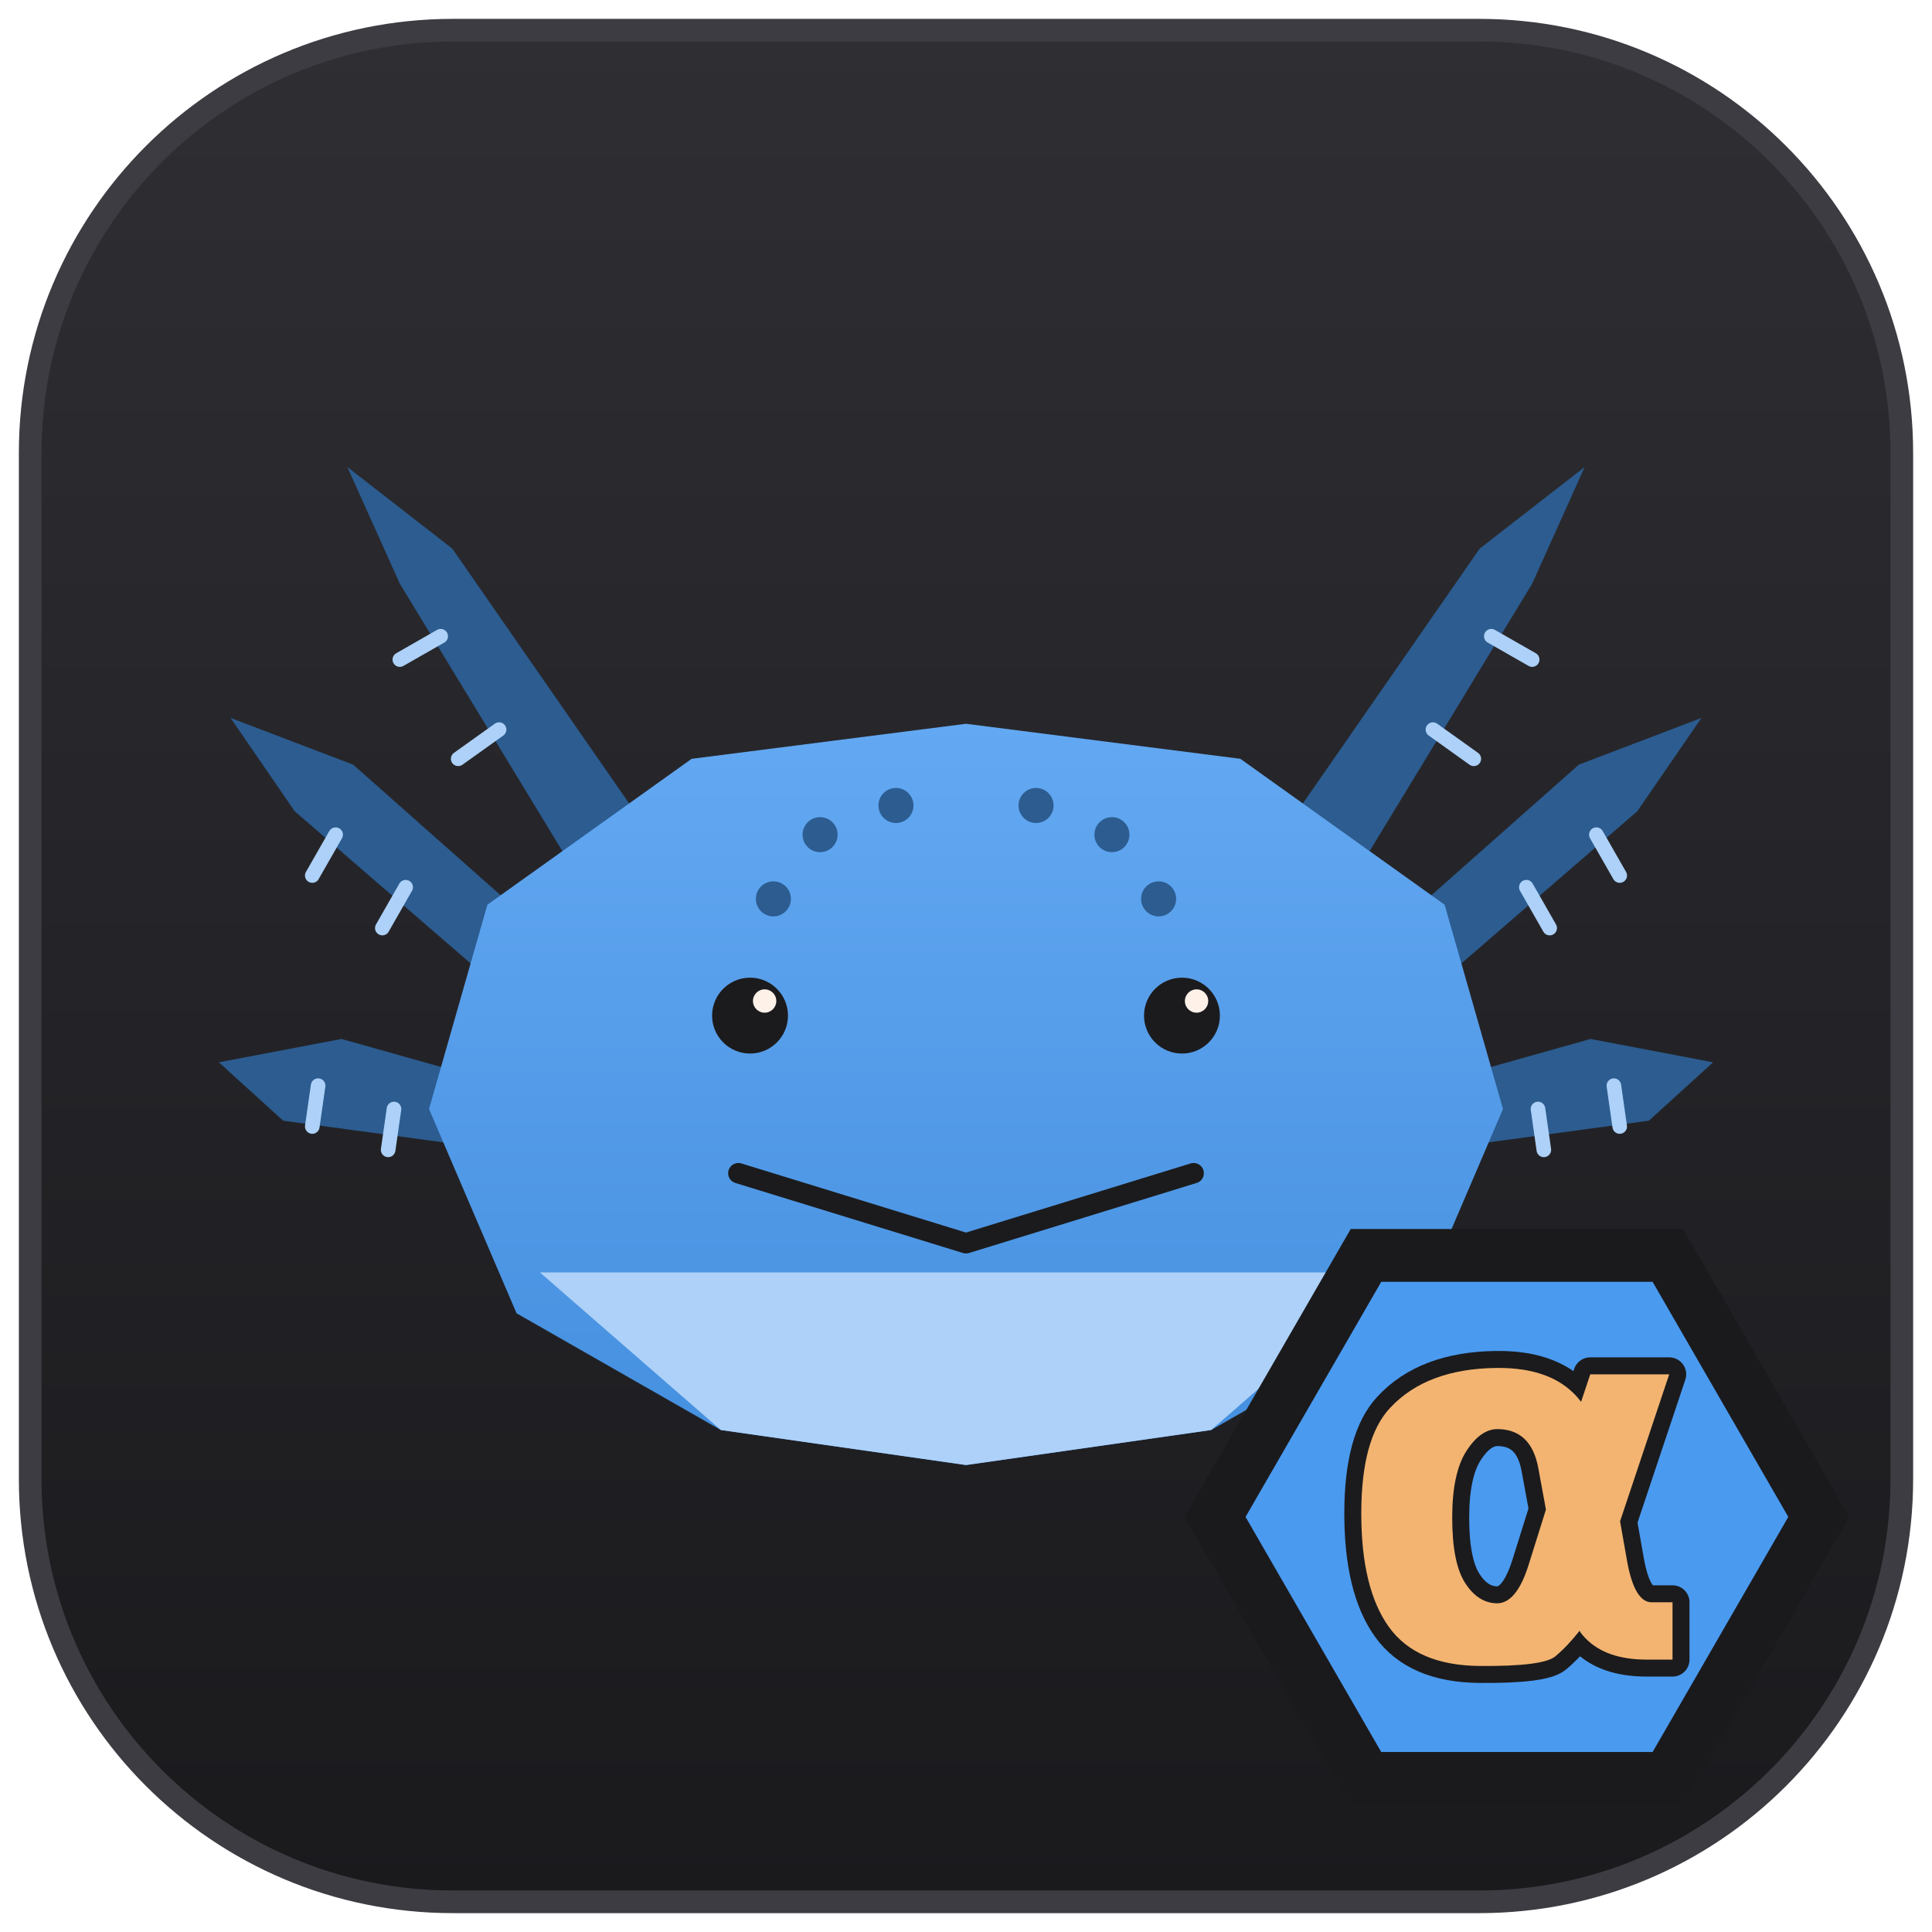
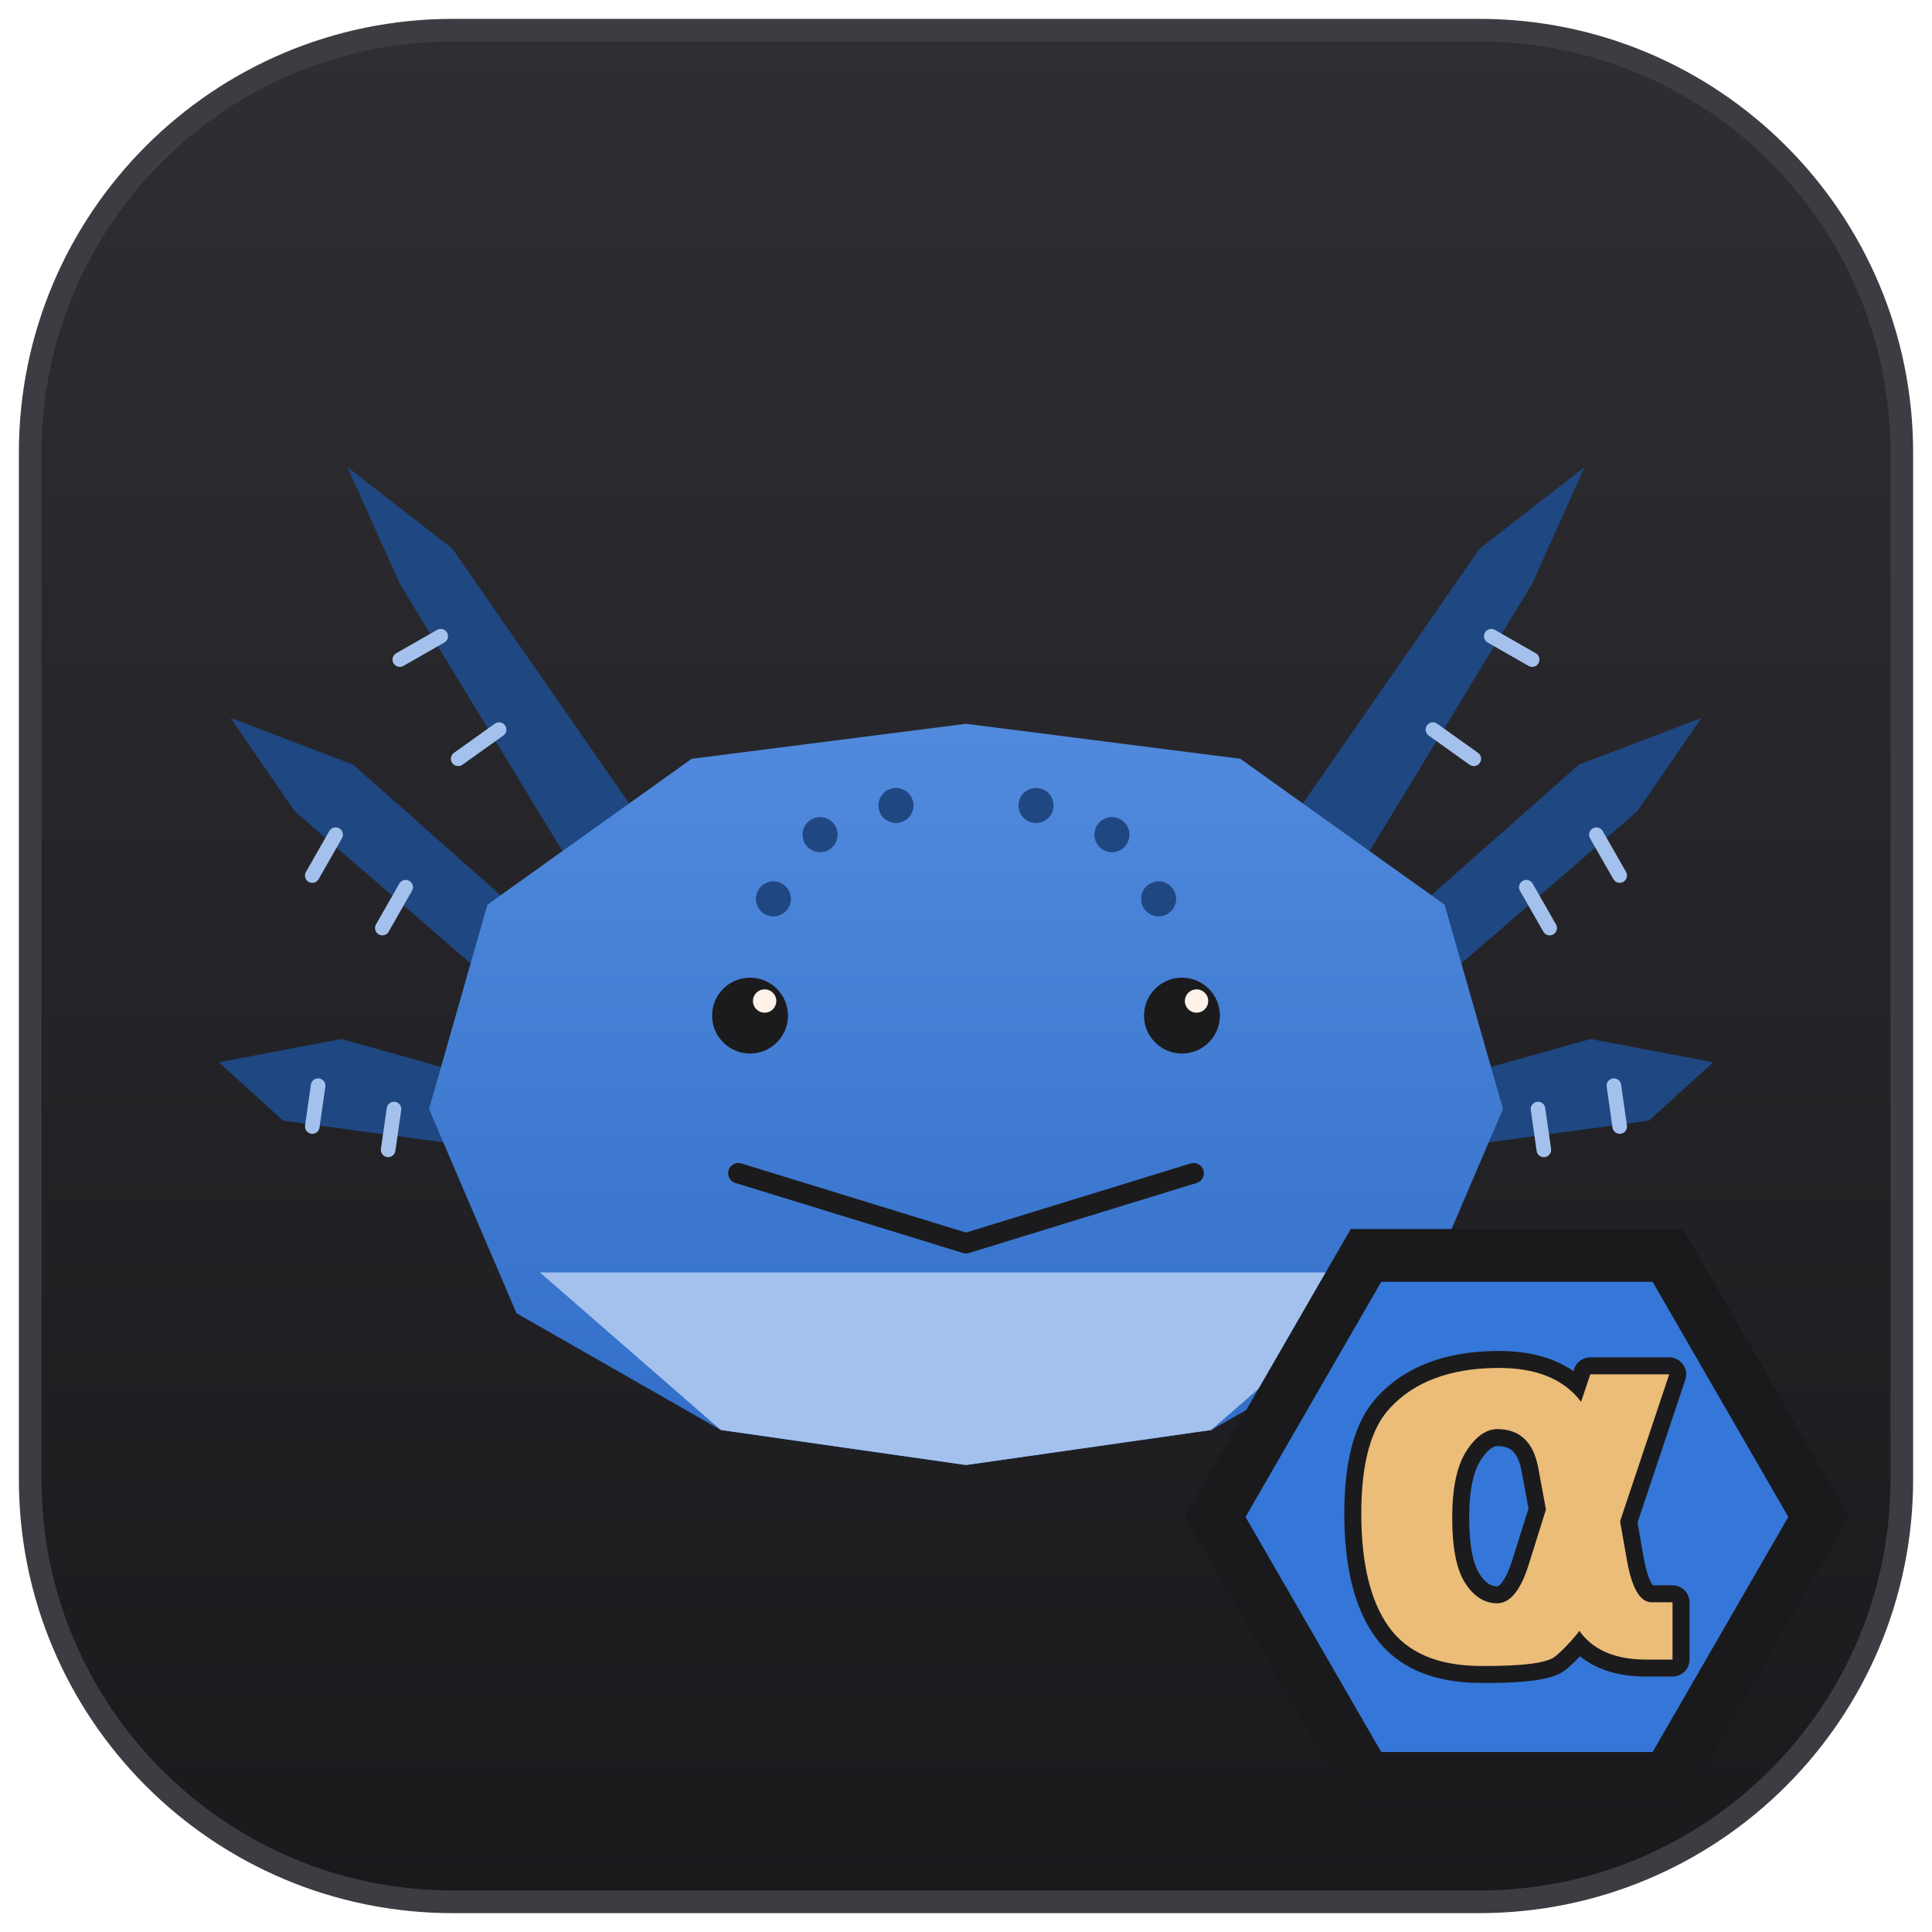
<svg xmlns="http://www.w3.org/2000/svg" viewBox="0 0 512 512" width="512" height="512">
  <defs>
    <linearGradient id="alfa-g" x1="0" y1="0" x2="0" y2="1">
      <stop offset="0" stop-color="#2e2e33" />
      <stop offset="1" stop-color="#1a1a1d" />
    </linearGradient>
    <linearGradient id="alfa-m" x1="0" y1="0" x2="0" y2="1">
-       <stop offset="0" stop-color="#63a8f2" />
-       <stop offset="1" stop-color="#448fdf" />
+       <stop offset="0" stop-color="#518add" />
+       <stop offset="1" stop-color="#316ec8" />
    </linearGradient>
    <clipPath id="alfa-tile">
      <rect x="8" y="8" width="496" height="496" rx="112" />
    </clipPath>
  </defs>
  <rect x="8" y="8" width="496" height="496" rx="112" fill="url(#alfa-g)" />
  <g clip-path="url(#alfa-tile)">
    <g transform="translate(256.0,256.0) scale(0.7734) translate(-256.0,-251.0)">
-       <path d="M124,222 L62,120 L44,80 L80,108 L148,206 Z M100,262 L26,198 L4,166 L46,182 L116,244 Z M96,314 L22,304 L0,284 L42,276 L106,294 Z" fill="#2c5c90" />
-       <path d="M388,222 L450,120 L468,80 L432,108 L364,206 Z M412,262 L486,198 L508,166 L466,182 L396,244 Z M416,314 L490,304 L512,284 L470,276 L406,294 Z" fill="#2c5c90" />
-       <path d="M96,170 L82,180 M76,138 L62,146 M64,224 L56,238 M40,206 L32,220 M60,300 L58,314 M34,292 L32,306" fill="none" stroke="#add1f8" stroke-width="5" stroke-linecap="round" stroke-linejoin="round" />
-       <path d="M416,170 L430,180 M436,138 L450,146 M448,224 L456,238 M472,206 L480,220 M452,300 L454,314 M478,292 L480,306" fill="none" stroke="#add1f8" stroke-width="5" stroke-linecap="round" stroke-linejoin="round" />
+       <path d="M124,222 L62,120 L44,80 L80,108 L148,206 Z M100,262 L26,198 L4,166 L46,182 L116,244 Z M96,314 L22,304 L0,284 L42,276 L106,294 Z" fill="#1f4781" />
+       <path d="M388,222 L450,120 L468,80 L432,108 L364,206 Z M412,262 L486,198 L508,166 L466,182 L396,244 Z M416,314 L490,304 L512,284 L470,276 L406,294 Z" fill="#1f4781" />
+       <path d="M96,170 L82,180 M76,138 L62,146 M64,224 L56,238 M40,206 L32,220 M60,300 L58,314 M34,292 L32,306" fill="none" stroke="#a4c1ed" stroke-width="5" stroke-linecap="round" stroke-linejoin="round" />
+       <path d="M416,170 L430,180 M436,138 L450,146 M448,224 L456,238 M472,206 L480,220 M452,300 L454,314 M478,292 L480,306" fill="none" stroke="#a4c1ed" stroke-width="5" stroke-linecap="round" stroke-linejoin="round" />
      <path d="M256,168 L350,180 L420,230 L440,300 L410,370 L340,410 L256,422 L172,410 L102,370 L72,300 L92,230 L162,180 Z" fill="url(#alfa-m)" />
-       <path d="M110,356 L402,356 L340,410 L256,422 L172,410 Z" fill="#add1f8" />
-       <circle cx="206" cy="206" r="6" fill="#2c5c90" />
-       <circle cx="306" cy="206" r="6" fill="#2c5c90" />
-       <circle cx="232" cy="196" r="6" fill="#2c5c90" />
-       <circle cx="280" cy="196" r="6" fill="#2c5c90" />
-       <circle cx="190" cy="228" r="6" fill="#2c5c90" />
-       <circle cx="322" cy="228" r="6" fill="#2c5c90" />
+       <path d="M110,356 L402,356 L340,410 L256,422 L172,410 Z" fill="#a4c1ed" />
+       <circle cx="206" cy="206" r="6" fill="#1f4781" />
+       <circle cx="306" cy="206" r="6" fill="#1f4781" />
+       <circle cx="232" cy="196" r="6" fill="#1f4781" />
+       <circle cx="280" cy="196" r="6" fill="#1f4781" />
+       <circle cx="190" cy="228" r="6" fill="#1f4781" />
+       <circle cx="322" cy="228" r="6" fill="#1f4781" />
      <circle cx="182" cy="268" r="13" fill="#1b1b1d" />
      <circle cx="330" cy="268" r="13" fill="#1b1b1d" />
      <circle cx="187" cy="263" r="4" fill="#fdf1e8" />
      <circle cx="335" cy="263" r="4" fill="#fdf1e8" />
      <path d="M178,322 L256,346 L334,322" fill="none" stroke="#1b1b1d" stroke-width="7" stroke-linecap="round" stroke-linejoin="round" />
    </g>
-     <path d="M482.0,402.0 L442.0,471.3 L362.0,471.3 L322.0,402.0 L362.0,332.7 L442.0,332.7 Z" fill="#4a9af0" stroke="#1a1a1d" stroke-width="14" stroke-linejoin="miter" />
-     <path d="M962 1012 998 1120H1308L1115 543L1142 390Q1171 225 1239 225H1321V0H1219Q1060 0 979 84Q961 103 956 113Q908 52 860.5 12.5Q813 -27 564 -25Q316 -23 207.5 128.0Q99 279 99 574Q99 868 212 988Q355 1142 629 1145Q860 1148 962 1012ZM824 589 794 752Q766 904 634 905Q567 905 511.5 818.5Q456 732 456 557Q456 381 506.0 302.0Q556 223 630 221Q708 219 756 372Z" transform="translate(354.07,439.81) scale(0.0675,-0.0675)" fill="#f3b471" stroke="#1b1b1d" stroke-width="133.3" stroke-linejoin="round" paint-order="stroke" />
+     <path d="M482.0,402.0 L442.0,471.3 L362.0,471.3 L322.0,402.0 L362.0,332.7 L442.0,332.7 Z" fill="#3577d8" stroke="#1a1a1d" stroke-width="14" stroke-linejoin="miter" />
+     <path d="M962 1012 998 1120H1308L1115 543L1142 390Q1171 225 1239 225H1321V0H1219Q1060 0 979 84Q961 103 956 113Q908 52 860.5 12.5Q813 -27 564 -25Q316 -23 207.5 128.0Q99 279 99 574Q99 868 212 988Q355 1142 629 1145Q860 1148 962 1012ZM824 589 794 752Q766 904 634 905Q567 905 511.5 818.5Q456 732 456 557Q456 381 506.0 302.0Q556 223 630 221Q708 219 756 372Z" transform="translate(354.07,439.81) scale(0.0675,-0.0675)" fill="#ebbd79" stroke="#1b1b1d" stroke-width="133.3" stroke-linejoin="round" paint-order="stroke" />
  </g>
  <rect x="8" y="8" width="496" height="496" rx="112" fill="none" stroke="#3c3c42" stroke-width="6" />
</svg>
